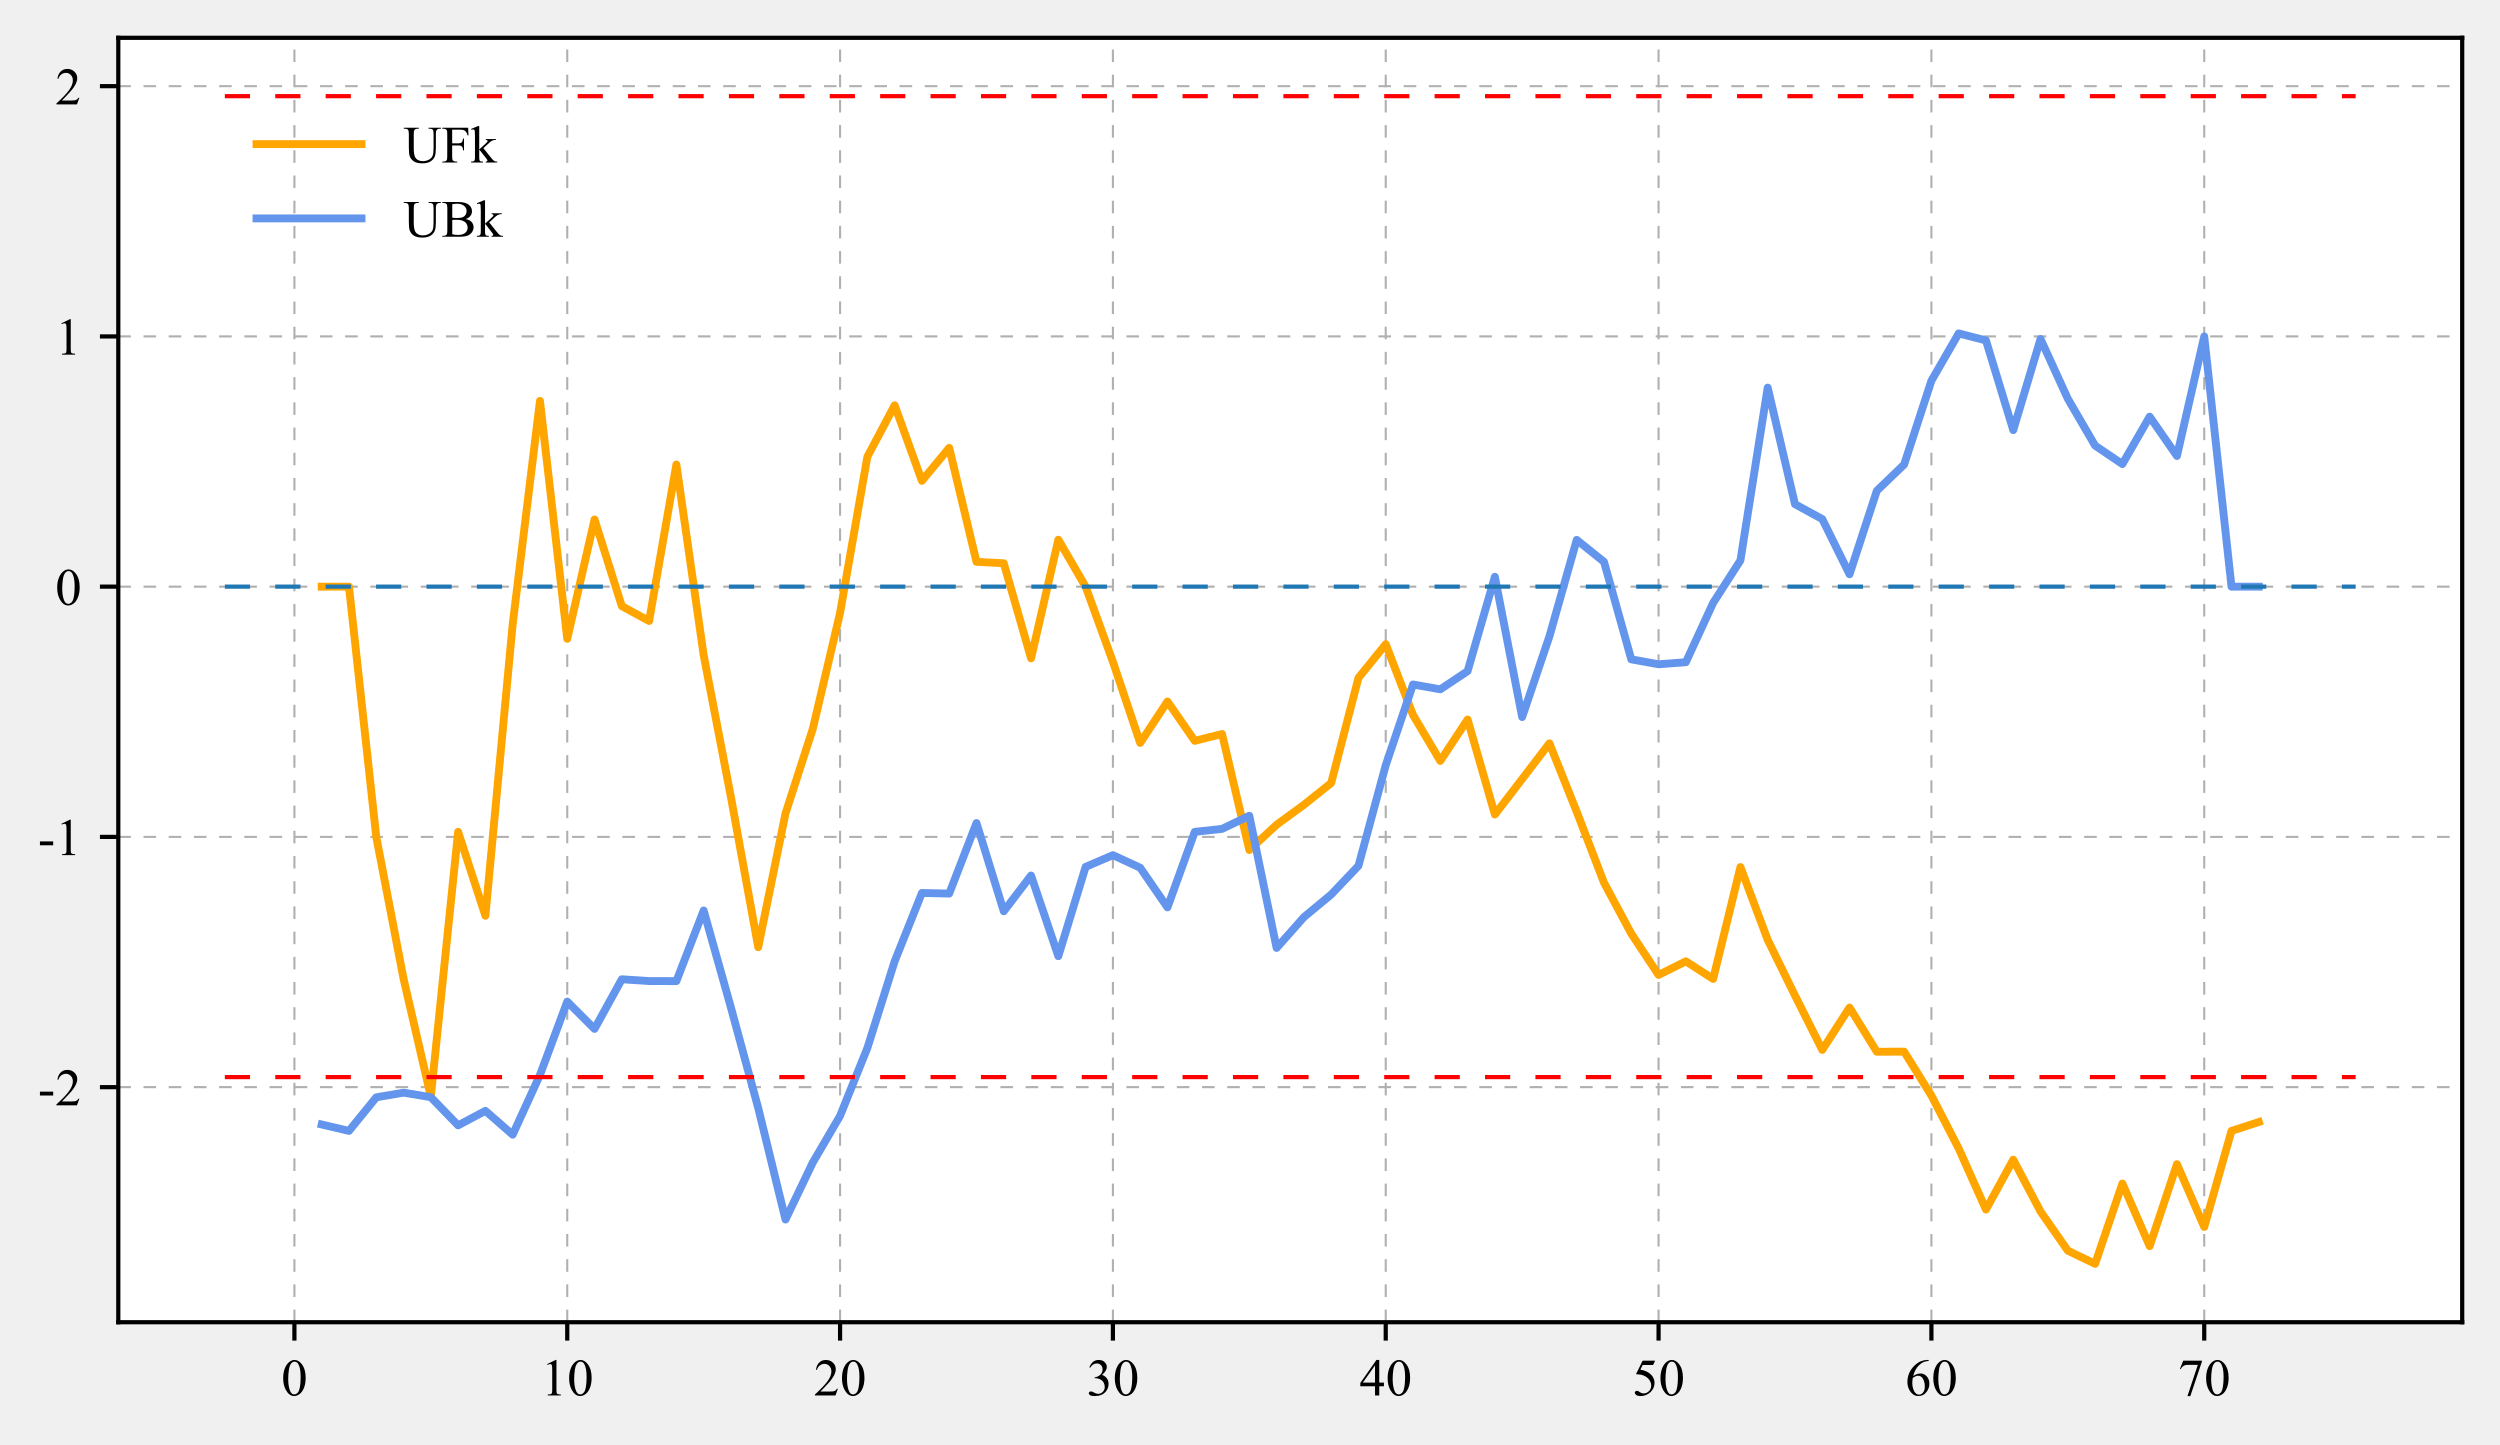
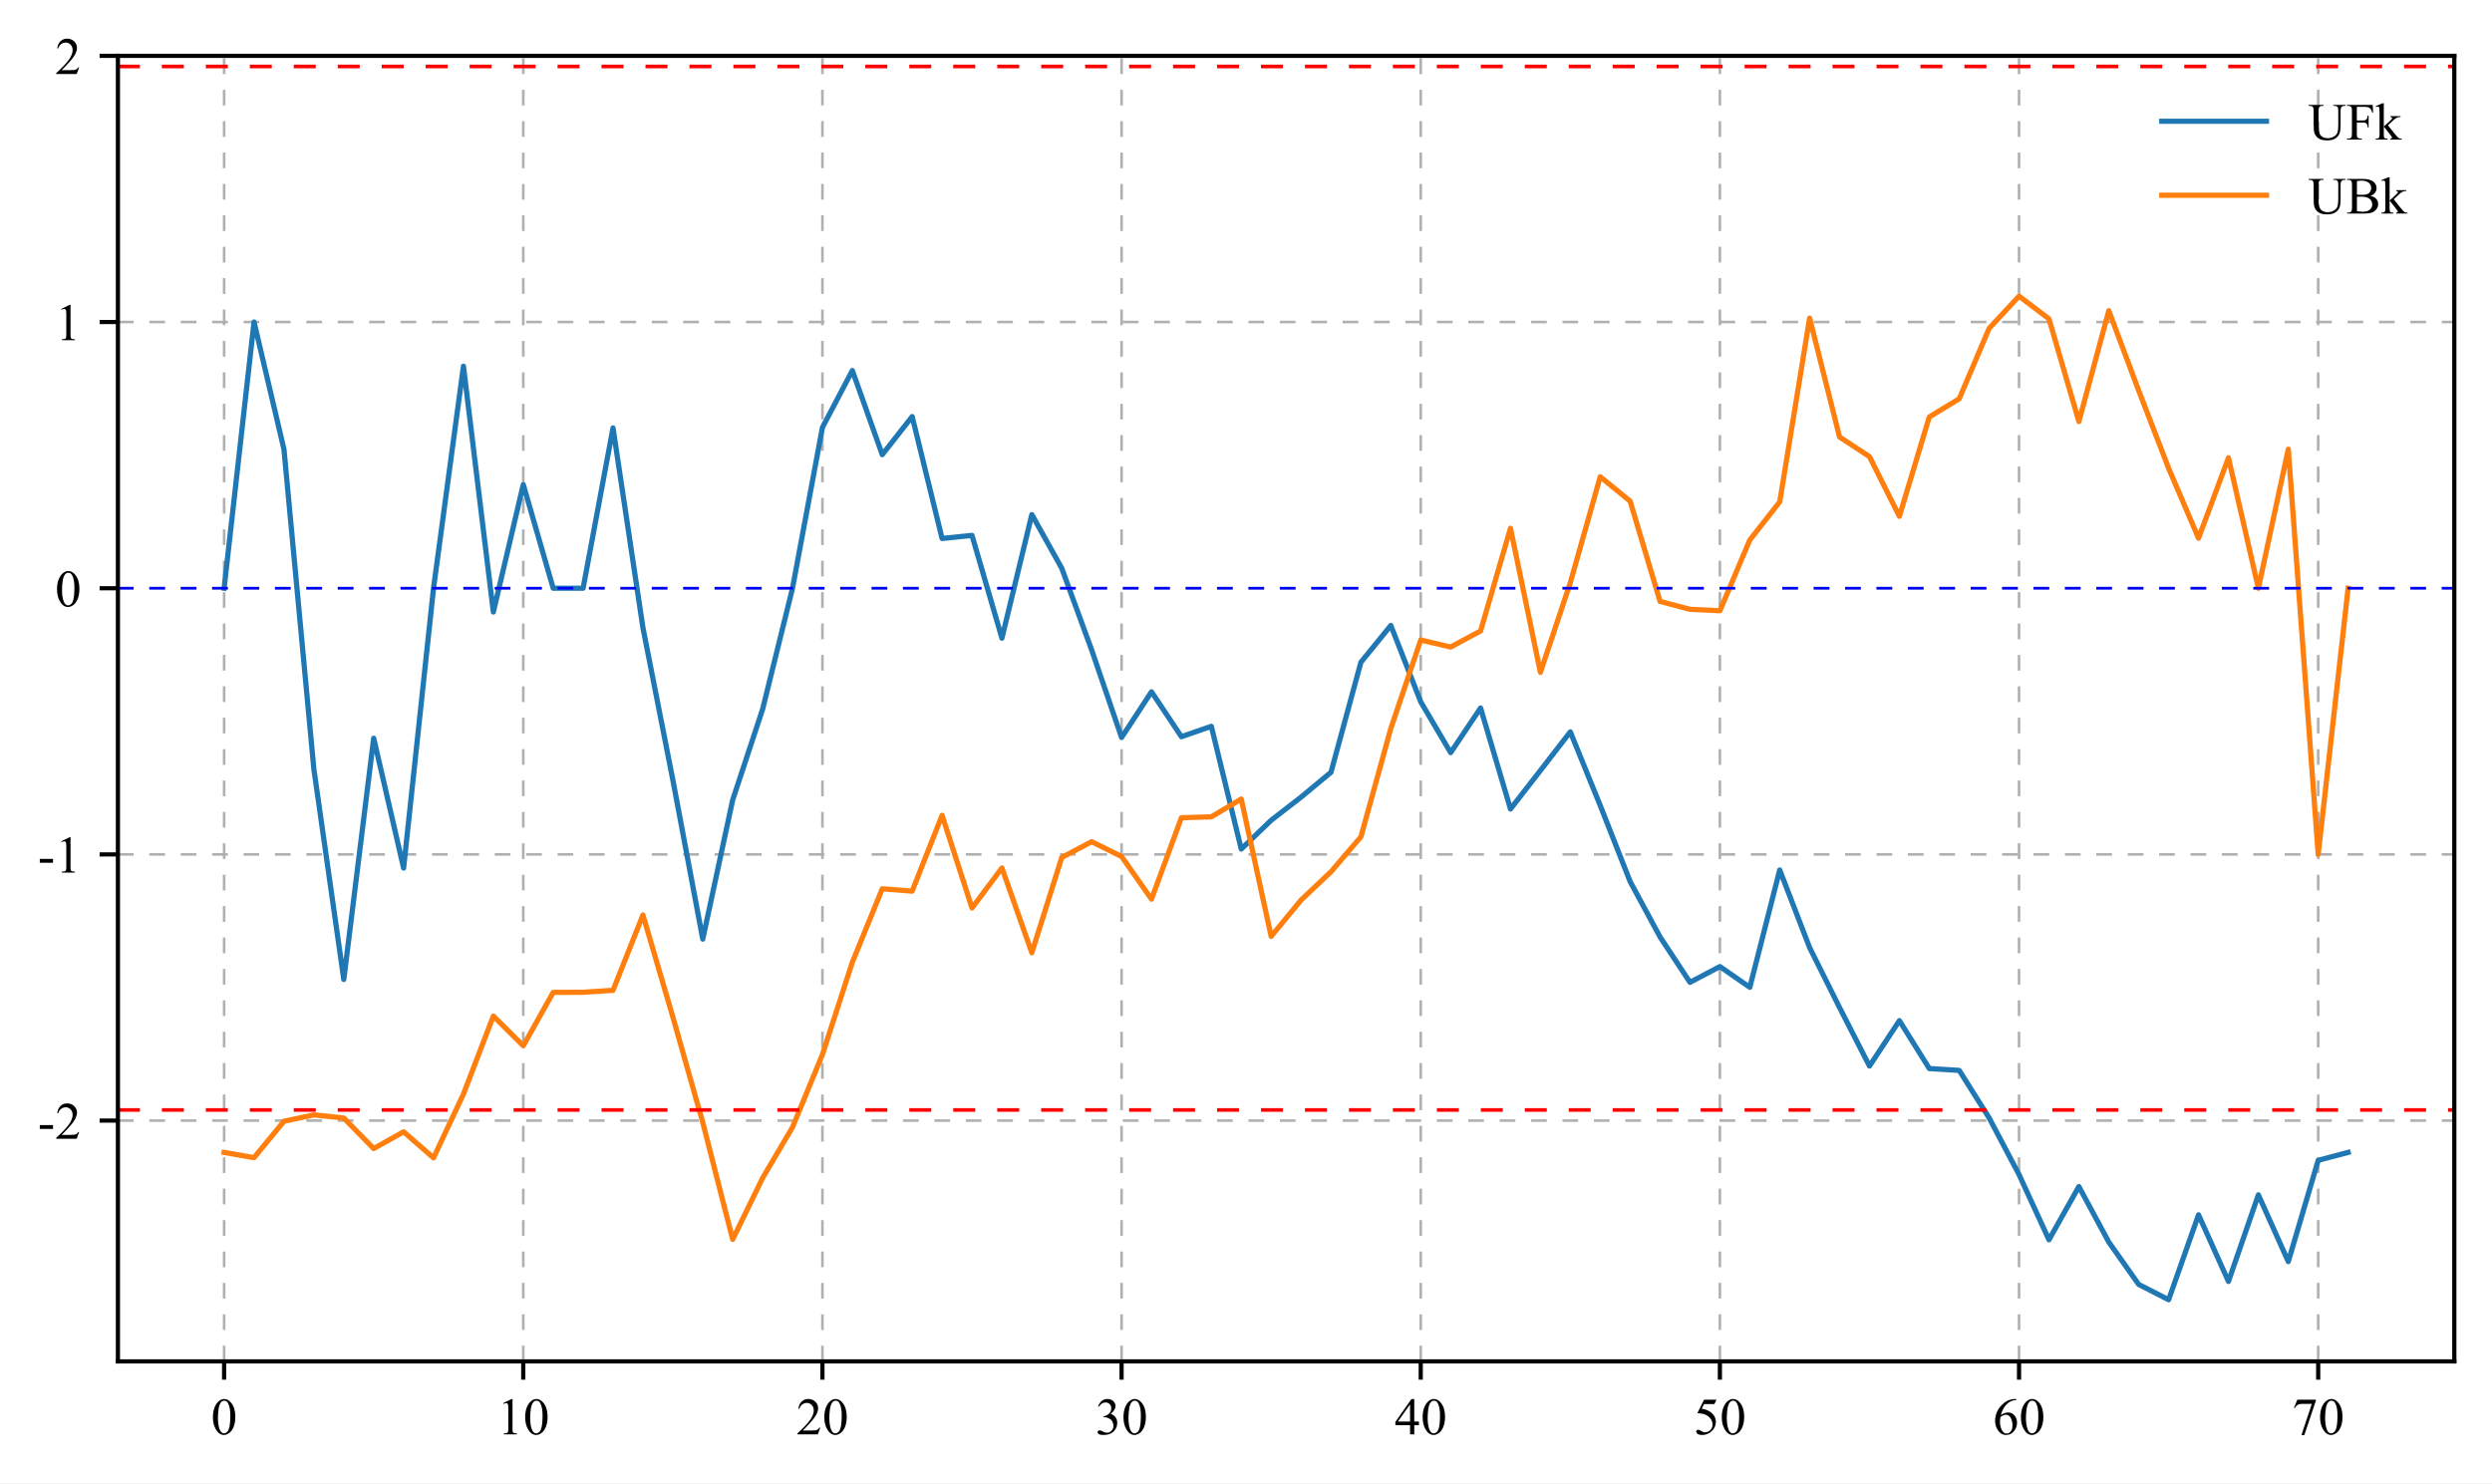
- <svg xmlns="http://www.w3.org/2000/svg" xmlns:xlink="http://www.w3.org/1999/xlink" viewBox="0 0 476.13 275.103" version="1.1">
+ <svg xmlns="http://www.w3.org/2000/svg" xmlns:xlink="http://www.w3.org/1999/xlink" viewBox="0 0 476.13 283.435" version="1.1">
  <defs>
    <style type="text/css">*{stroke-linejoin: round; stroke-linecap: butt}</style>
  </defs>
  <g id="figure_1">
    <g id="patch_1">
-       <path d="M 0 275.103  L 476.13 275.103  L 476.13 0  L 0 0  L 0 275.103  z " style="fill: none" />
+       <path d="M 0 283.435  L 476.13 283.435  L 476.13 0  L 0 0  z " style="fill: #ffffff" />
    </g>
    <g id="axes_1">
      <g id="patch_2">
-         <path d="M 22.53 251.82  L 468.93 251.82  L 468.93 7.2  L 22.53 7.2  z " style="fill: #ffffff" />
+         <path d="M 22.53 260.152  L 468.93 260.152  L 468.93 10.672  L 22.53 10.672  z " style="fill: #ffffff" />
      </g>
      <g id="matplotlib.axis_1">
        <g id="xtick_1">
          <g id="line2d_1">
-             <path d="M 56.071 251.82  L 56.071 7.2  " clip-path="url(#p840b9f71eb)" style="fill: none; stroke-dasharray: 2.4,2.4; stroke-dashoffset: 0; stroke: #b0b0b0; stroke-width: 0.4" />
+             <path d="M 42.821 260.152  L 42.821 10.672  " clip-path="url(#p3f802c1a68)" style="fill: none; stroke-dasharray: 3,3; stroke-dashoffset: 0; stroke: #b0b0b0; stroke-width: 0.5" />
          </g>
          <g id="line2d_2">
            <defs>
-               <path id="ma932ddb6f0" d="M 0 0  L 0 3.5  " style="stroke: #000000; stroke-width: 0.8" />
+               <path id="md0c6f7ef6d" d="M 0 0  L 0 3.5  " style="stroke: #000000; stroke-width: 0.8" />
            </defs>
            <g>
-               <use xlink:href="#ma932ddb6f0" x="56.071" y="251.82" style="stroke: #000000; stroke-width: 0.8" />
+               <use xlink:href="#md0c6f7ef6d" x="42.821" y="260.152" style="stroke: #000000; stroke-width: 0.8" />
            </g>
          </g>
          <g id="text_1">
-             <g transform="translate(53.57074 265.7638)scale(0.1 -0.1)">
+             <g transform="translate(40.3206 274.0956)scale(0.1 -0.1)">
              <defs>
                <path id="TimesNewRomanPSMT-30" d="M 231 2094  Q 231 2819 450 3342  Q 669 3866 1031 4122  Q 1313 4325 1613 4325  Q 2100 4325 2488 3828  Q 2972 3213 2972 2159  Q 2972 1422 2759 906  Q 2547 391 2217 158  Q 1888 -75 1581 -75  Q 975 -75 572 641  Q 231 1244 231 2094  z M 844 2016  Q 844 1141 1059 588  Q 1238 122 1591 122  Q 1759 122 1940 273  Q 2122 425 2216 781  Q 2359 1319 2359 2297  Q 2359 3022 2209 3506  Q 2097 3866 1919 4016  Q 1791 4119 1609 4119  Q 1397 4119 1231 3928  Q 1006 3669 925 3112  Q 844 2556 844 2016  z " transform="scale(0.015625)" />
              </defs>
              <use xlink:href="#TimesNewRomanPSMT-30" />
            </g>
          </g>
        </g>
        <g id="xtick_2">
          <g id="line2d_3">
-             <path d="M 108.032 251.82  L 108.032 7.2  " clip-path="url(#p840b9f71eb)" style="fill: none; stroke-dasharray: 2.4,2.4; stroke-dashoffset: 0; stroke: #b0b0b0; stroke-width: 0.4" />
+             <path d="M 99.978 260.152  L 99.978 10.672  " clip-path="url(#p3f802c1a68)" style="fill: none; stroke-dasharray: 3,3; stroke-dashoffset: 0; stroke: #b0b0b0; stroke-width: 0.5" />
          </g>
          <g id="line2d_4">
            <g>
-               <use xlink:href="#ma932ddb6f0" x="108.032" y="251.82" style="stroke: #000000; stroke-width: 0.8" />
+               <use xlink:href="#md0c6f7ef6d" x="99.978" y="260.152" style="stroke: #000000; stroke-width: 0.8" />
            </g>
          </g>
          <g id="text_2">
-             <g transform="translate(103.0321 265.7638)scale(0.1 -0.1)">
+             <g transform="translate(94.97809 274.0956)scale(0.1 -0.1)">
              <defs>
                <path id="TimesNewRomanPSMT-31" d="M 750 3822  L 1781 4325  L 1884 4325  L 1884 747  Q 1884 391 1914 303  Q 1944 216 2037 169  Q 2131 122 2419 116  L 2419 0  L 825 0  L 825 116  Q 1125 122 1212 167  Q 1300 213 1334 289  Q 1369 366 1369 747  L 1369 3034  Q 1369 3497 1338 3628  Q 1316 3728 1258 3775  Q 1200 3822 1119 3822  Q 1003 3822 797 3725  L 750 3822  z " transform="scale(0.015625)" />
              </defs>
              <use xlink:href="#TimesNewRomanPSMT-31" />
              <use xlink:href="#TimesNewRomanPSMT-30" x="50" />
            </g>
          </g>
        </g>
        <g id="xtick_3">
          <g id="line2d_5">
-             <path d="M 159.993 251.82  L 159.993 7.2  " clip-path="url(#p840b9f71eb)" style="fill: none; stroke-dasharray: 2.4,2.4; stroke-dashoffset: 0; stroke: #b0b0b0; stroke-width: 0.4" />
+             <path d="M 157.136 260.152  L 157.136 10.672  " clip-path="url(#p3f802c1a68)" style="fill: none; stroke-dasharray: 3,3; stroke-dashoffset: 0; stroke: #b0b0b0; stroke-width: 0.5" />
          </g>
          <g id="line2d_6">
            <g>
-               <use xlink:href="#ma932ddb6f0" x="159.993" y="251.82" style="stroke: #000000; stroke-width: 0.8" />
+               <use xlink:href="#md0c6f7ef6d" x="157.136" y="260.152" style="stroke: #000000; stroke-width: 0.8" />
            </g>
          </g>
          <g id="text_3">
-             <g transform="translate(154.9935 265.7638)scale(0.1 -0.1)">
+             <g transform="translate(152.1356 274.0956)scale(0.1 -0.1)">
              <defs>
                <path id="TimesNewRomanPSMT-32" d="M 2934 816  L 2638 0  L 138 0  L 138 116  Q 1241 1122 1691 1759  Q 2141 2397 2141 2925  Q 2141 3328 1894 3587  Q 1647 3847 1303 3847  Q 991 3847 742 3664  Q 494 3481 375 3128  L 259 3128  Q 338 3706 661 4015  Q 984 4325 1469 4325  Q 1984 4325 2329 3994  Q 2675 3663 2675 3213  Q 2675 2891 2525 2569  Q 2294 2063 1775 1497  Q 997 647 803 472  L 1909 472  Q 2247 472 2383 497  Q 2519 522 2628 598  Q 2738 675 2819 816  L 2934 816  z " transform="scale(0.015625)" />
              </defs>
              <use xlink:href="#TimesNewRomanPSMT-32" />
              <use xlink:href="#TimesNewRomanPSMT-30" x="50" />
            </g>
          </g>
        </g>
        <g id="xtick_4">
          <g id="line2d_7">
-             <path d="M 211.955 251.82  L 211.955 7.2  " clip-path="url(#p840b9f71eb)" style="fill: none; stroke-dasharray: 2.4,2.4; stroke-dashoffset: 0; stroke: #b0b0b0; stroke-width: 0.4" />
+             <path d="M 214.293 260.152  L 214.293 10.672  " clip-path="url(#p3f802c1a68)" style="fill: none; stroke-dasharray: 3,3; stroke-dashoffset: 0; stroke: #b0b0b0; stroke-width: 0.5" />
          </g>
          <g id="line2d_8">
            <g>
-               <use xlink:href="#ma932ddb6f0" x="211.955" y="251.82" style="stroke: #000000; stroke-width: 0.8" />
+               <use xlink:href="#md0c6f7ef6d" x="214.293" y="260.152" style="stroke: #000000; stroke-width: 0.8" />
            </g>
          </g>
          <g id="text_4">
-             <g transform="translate(206.9548 265.7638)scale(0.1 -0.1)">
+             <g transform="translate(209.2931 274.0956)scale(0.1 -0.1)">
              <defs>
                <path id="TimesNewRomanPSMT-33" d="M 325 3431  Q 506 3859 782 4092  Q 1059 4325 1472 4325  Q 1981 4325 2253 3994  Q 2459 3747 2459 3466  Q 2459 3003 1878 2509  Q 2269 2356 2469 2072  Q 2669 1788 2669 1403  Q 2669 853 2319 450  Q 1863 -75 997 -75  Q 569 -75 414 31  Q 259 138 259 259  Q 259 350 332 419  Q 406 488 509 488  Q 588 488 669 463  Q 722 447 909 348  Q 1097 250 1169 231  Q 1284 197 1416 197  Q 1734 197 1970 444  Q 2206 691 2206 1028  Q 2206 1275 2097 1509  Q 2016 1684 1919 1775  Q 1784 1900 1550 2001  Q 1316 2103 1072 2103  L 972 2103  L 972 2197  Q 1219 2228 1467 2375  Q 1716 2522 1828 2728  Q 1941 2934 1941 3181  Q 1941 3503 1739 3701  Q 1538 3900 1238 3900  Q 753 3900 428 3381  L 325 3431  z " transform="scale(0.015625)" />
              </defs>
              <use xlink:href="#TimesNewRomanPSMT-33" />
              <use xlink:href="#TimesNewRomanPSMT-30" x="50" />
            </g>
          </g>
        </g>
        <g id="xtick_5">
          <g id="line2d_9">
-             <path d="M 263.916 251.82  L 263.916 7.2  " clip-path="url(#p840b9f71eb)" style="fill: none; stroke-dasharray: 2.4,2.4; stroke-dashoffset: 0; stroke: #b0b0b0; stroke-width: 0.4" />
+             <path d="M 271.451 260.152  L 271.451 10.672  " clip-path="url(#p3f802c1a68)" style="fill: none; stroke-dasharray: 3,3; stroke-dashoffset: 0; stroke: #b0b0b0; stroke-width: 0.5" />
          </g>
          <g id="line2d_10">
            <g>
-               <use xlink:href="#ma932ddb6f0" x="263.916" y="251.82" style="stroke: #000000; stroke-width: 0.8" />
+               <use xlink:href="#md0c6f7ef6d" x="271.451" y="260.152" style="stroke: #000000; stroke-width: 0.8" />
            </g>
          </g>
          <g id="text_5">
-             <g transform="translate(258.9162 265.7638)scale(0.1 -0.1)">
+             <g transform="translate(266.4506 274.0956)scale(0.1 -0.1)">
              <defs>
                <path id="TimesNewRomanPSMT-34" d="M 2978 1563  L 2978 1119  L 2409 1119  L 2409 0  L 1894 0  L 1894 1119  L 100 1119  L 100 1519  L 2066 4325  L 2409 4325  L 2409 1563  L 2978 1563  z M 1894 1563  L 1894 3666  L 406 1563  L 1894 1563  z " transform="scale(0.015625)" />
              </defs>
              <use xlink:href="#TimesNewRomanPSMT-34" />
              <use xlink:href="#TimesNewRomanPSMT-30" x="50" />
            </g>
          </g>
        </g>
        <g id="xtick_6">
          <g id="line2d_11">
-             <path d="M 315.878 251.82  L 315.878 7.2  " clip-path="url(#p840b9f71eb)" style="fill: none; stroke-dasharray: 2.4,2.4; stroke-dashoffset: 0; stroke: #b0b0b0; stroke-width: 0.4" />
+             <path d="M 328.608 260.152  L 328.608 10.672  " clip-path="url(#p3f802c1a68)" style="fill: none; stroke-dasharray: 3,3; stroke-dashoffset: 0; stroke: #b0b0b0; stroke-width: 0.5" />
          </g>
          <g id="line2d_12">
            <g>
-               <use xlink:href="#ma932ddb6f0" x="315.878" y="251.82" style="stroke: #000000; stroke-width: 0.8" />
+               <use xlink:href="#md0c6f7ef6d" x="328.608" y="260.152" style="stroke: #000000; stroke-width: 0.8" />
            </g>
          </g>
          <g id="text_6">
-             <g transform="translate(310.8775 265.7638)scale(0.1 -0.1)">
+             <g transform="translate(323.608 274.0956)scale(0.1 -0.1)">
              <defs>
                <path id="TimesNewRomanPSMT-35" d="M 2778 4238  L 2534 3706  L 1259 3706  L 981 3138  Q 1809 3016 2294 2522  Q 2709 2097 2709 1522  Q 2709 1188 2573 903  Q 2438 619 2231 419  Q 2025 219 1772 97  Q 1413 -75 1034 -75  Q 653 -75 479 54  Q 306 184 306 341  Q 306 428 378 495  Q 450 563 559 563  Q 641 563 702 538  Q 763 513 909 409  Q 1144 247 1384 247  Q 1750 247 2026 523  Q 2303 800 2303 1197  Q 2303 1581 2056 1914  Q 1809 2247 1375 2428  Q 1034 2569 447 2591  L 1259 4238  L 2778 4238  z " transform="scale(0.015625)" />
              </defs>
              <use xlink:href="#TimesNewRomanPSMT-35" />
              <use xlink:href="#TimesNewRomanPSMT-30" x="50" />
            </g>
          </g>
        </g>
        <g id="xtick_7">
          <g id="line2d_13">
-             <path d="M 367.839 251.82  L 367.839 7.2  " clip-path="url(#p840b9f71eb)" style="fill: none; stroke-dasharray: 2.4,2.4; stroke-dashoffset: 0; stroke: #b0b0b0; stroke-width: 0.4" />
+             <path d="M 385.766 260.152  L 385.766 10.672  " clip-path="url(#p3f802c1a68)" style="fill: none; stroke-dasharray: 3,3; stroke-dashoffset: 0; stroke: #b0b0b0; stroke-width: 0.5" />
          </g>
          <g id="line2d_14">
            <g>
-               <use xlink:href="#ma932ddb6f0" x="367.839" y="251.82" style="stroke: #000000; stroke-width: 0.8" />
+               <use xlink:href="#md0c6f7ef6d" x="385.766" y="260.152" style="stroke: #000000; stroke-width: 0.8" />
            </g>
          </g>
          <g id="text_7">
-             <g transform="translate(362.8389 265.7638)scale(0.1 -0.1)">
+             <g transform="translate(380.7655 274.0956)scale(0.1 -0.1)">
              <defs>
                <path id="TimesNewRomanPSMT-36" d="M 2869 4325  L 2869 4209  Q 2456 4169 2195 4045  Q 1934 3922 1679 3669  Q 1425 3416 1258 3105  Q 1091 2794 978 2366  Q 1428 2675 1881 2675  Q 2316 2675 2634 2325  Q 2953 1975 2953 1425  Q 2953 894 2631 456  Q 2244 -75 1606 -75  Q 1172 -75 869 213  Q 275 772 275 1663  Q 275 2231 503 2743  Q 731 3256 1154 3653  Q 1578 4050 1965 4187  Q 2353 4325 2688 4325  L 2869 4325  z M 925 2138  Q 869 1716 869 1456  Q 869 1156 980 804  Q 1091 453 1309 247  Q 1469 100 1697 100  Q 1969 100 2183 356  Q 2397 613 2397 1088  Q 2397 1622 2184 2012  Q 1972 2403 1581 2403  Q 1463 2403 1327 2353  Q 1191 2303 925 2138  z " transform="scale(0.015625)" />
              </defs>
              <use xlink:href="#TimesNewRomanPSMT-36" />
              <use xlink:href="#TimesNewRomanPSMT-30" x="50" />
            </g>
          </g>
        </g>
        <g id="xtick_8">
          <g id="line2d_15">
-             <path d="M 419.8 251.82  L 419.8 7.2  " clip-path="url(#p840b9f71eb)" style="fill: none; stroke-dasharray: 2.4,2.4; stroke-dashoffset: 0; stroke: #b0b0b0; stroke-width: 0.4" />
+             <path d="M 442.923 260.152  L 442.923 10.672  " clip-path="url(#p3f802c1a68)" style="fill: none; stroke-dasharray: 3,3; stroke-dashoffset: 0; stroke: #b0b0b0; stroke-width: 0.5" />
          </g>
          <g id="line2d_16">
            <g>
-               <use xlink:href="#ma932ddb6f0" x="419.8" y="251.82" style="stroke: #000000; stroke-width: 0.8" />
+               <use xlink:href="#md0c6f7ef6d" x="442.923" y="260.152" style="stroke: #000000; stroke-width: 0.8" />
            </g>
          </g>
          <g id="text_8">
-             <g transform="translate(414.8002 265.7638)scale(0.1 -0.1)">
+             <g transform="translate(437.923 274.0956)scale(0.1 -0.1)">
              <defs>
                <path id="TimesNewRomanPSMT-37" d="M 644 4238  L 2916 4238  L 2916 4119  L 1503 -88  L 1153 -88  L 2419 3728  L 1253 3728  Q 900 3728 750 3644  Q 488 3500 328 3200  L 238 3234  L 644 4238  z " transform="scale(0.015625)" />
              </defs>
              <use xlink:href="#TimesNewRomanPSMT-37" />
              <use xlink:href="#TimesNewRomanPSMT-30" x="50" />
            </g>
          </g>
        </g>
      </g>
      <g id="matplotlib.axis_2">
        <g id="ytick_1">
          <g id="line2d_17">
-             <path d="M 22.53 207.047  L 468.93 207.047  " clip-path="url(#p840b9f71eb)" style="fill: none; stroke-dasharray: 2.4,2.4; stroke-dashoffset: 0; stroke: #b0b0b0; stroke-width: 0.4" />
+             <path d="M 22.53 214.137  L 468.93 214.137  " clip-path="url(#p3f802c1a68)" style="fill: none; stroke-dasharray: 3,3; stroke-dashoffset: 0; stroke: #b0b0b0; stroke-width: 0.5" />
          </g>
          <g id="line2d_18">
            <defs>
-               <path id="m1bdd959184" d="M 0 0  L -3.5 0  " style="stroke: #000000; stroke-width: 0.8" />
+               <path id="mb9e9399770" d="M 0 0  L -3.5 0  " style="stroke: #000000; stroke-width: 0.8" />
            </defs>
            <g>
-               <use xlink:href="#m1bdd959184" x="22.53" y="207.047" style="stroke: #000000; stroke-width: 0.8" />
+               <use xlink:href="#mb9e9399770" x="22.53" y="214.137" style="stroke: #000000; stroke-width: 0.8" />
            </g>
          </g>
          <g id="text_9">
-             <g transform="translate(7.2 210.519)scale(0.1 -0.1)">
+             <g transform="translate(7.2 217.609)scale(0.1 -0.1)">
              <defs>
                <path id="TimesNewRomanPSMT-2d" d="M 259 1672  L 1875 1672  L 1875 1200  L 259 1200  L 259 1672  z " transform="scale(0.015625)" />
              </defs>
              <use xlink:href="#TimesNewRomanPSMT-2d" />
              <use xlink:href="#TimesNewRomanPSMT-32" x="33.301" />
            </g>
          </g>
        </g>
        <g id="ytick_2">
          <g id="line2d_19">
-             <path d="M 22.53 159.389  L 468.93 159.389  " clip-path="url(#p840b9f71eb)" style="fill: none; stroke-dasharray: 2.4,2.4; stroke-dashoffset: 0; stroke: #b0b0b0; stroke-width: 0.4" />
+             <path d="M 22.53 163.271  L 468.93 163.271  " clip-path="url(#p3f802c1a68)" style="fill: none; stroke-dasharray: 3,3; stroke-dashoffset: 0; stroke: #b0b0b0; stroke-width: 0.5" />
          </g>
          <g id="line2d_20">
            <g>
-               <use xlink:href="#m1bdd959184" x="22.53" y="159.389" style="stroke: #000000; stroke-width: 0.8" />
+               <use xlink:href="#mb9e9399770" x="22.53" y="163.271" style="stroke: #000000; stroke-width: 0.8" />
            </g>
          </g>
          <g id="text_10">
-             <g transform="translate(7.2 162.8604)scale(0.1 -0.1)">
+             <g transform="translate(7.2 166.7427)scale(0.1 -0.1)">
              <use xlink:href="#TimesNewRomanPSMT-2d" />
              <use xlink:href="#TimesNewRomanPSMT-31" x="33.301" />
            </g>
          </g>
        </g>
        <g id="ytick_3">
          <g id="line2d_21">
-             <path d="M 22.53 111.73  L 468.93 111.73  " clip-path="url(#p840b9f71eb)" style="fill: none; stroke-dasharray: 2.4,2.4; stroke-dashoffset: 0; stroke: #b0b0b0; stroke-width: 0.4" />
+             <path d="M 22.53 112.405  L 468.93 112.405  " clip-path="url(#p3f802c1a68)" style="fill: none; stroke-dasharray: 3,3; stroke-dashoffset: 0; stroke: #b0b0b0; stroke-width: 0.5" />
          </g>
          <g id="line2d_22">
            <g>
-               <use xlink:href="#m1bdd959184" x="22.53" y="111.73" style="stroke: #000000; stroke-width: 0.8" />
+               <use xlink:href="#mb9e9399770" x="22.53" y="112.405" style="stroke: #000000; stroke-width: 0.8" />
            </g>
          </g>
          <g id="text_11">
-             <g transform="translate(10.52969 115.2018)scale(0.1 -0.1)">
+             <g transform="translate(10.52969 115.8764)scale(0.1 -0.1)">
              <use xlink:href="#TimesNewRomanPSMT-30" />
            </g>
          </g>
        </g>
        <g id="ytick_4">
          <g id="line2d_23">
-             <path d="M 22.53 64.071  L 468.93 64.071  " clip-path="url(#p840b9f71eb)" style="fill: none; stroke-dasharray: 2.4,2.4; stroke-dashoffset: 0; stroke: #b0b0b0; stroke-width: 0.4" />
+             <path d="M 22.53 61.538  L 468.93 61.538  " clip-path="url(#p3f802c1a68)" style="fill: none; stroke-dasharray: 3,3; stroke-dashoffset: 0; stroke: #b0b0b0; stroke-width: 0.5" />
          </g>
          <g id="line2d_24">
            <g>
-               <use xlink:href="#m1bdd959184" x="22.53" y="64.071" style="stroke: #000000; stroke-width: 0.8" />
+               <use xlink:href="#mb9e9399770" x="22.53" y="61.538" style="stroke: #000000; stroke-width: 0.8" />
            </g>
          </g>
          <g id="text_12">
-             <g transform="translate(10.52969 67.54323)scale(0.1 -0.1)">
+             <g transform="translate(10.52969 65.01007)scale(0.1 -0.1)">
              <use xlink:href="#TimesNewRomanPSMT-31" />
            </g>
          </g>
        </g>
        <g id="ytick_5">
          <g id="line2d_25">
-             <path d="M 22.53 16.413  L 468.93 16.413  " clip-path="url(#p840b9f71eb)" style="fill: none; stroke-dasharray: 2.4,2.4; stroke-dashoffset: 0; stroke: #b0b0b0; stroke-width: 0.4" />
+             <path d="M 22.53 10.672  L 468.93 10.672  " clip-path="url(#p3f802c1a68)" style="fill: none; stroke-dasharray: 3,3; stroke-dashoffset: 0; stroke: #b0b0b0; stroke-width: 0.5" />
          </g>
          <g id="line2d_26">
            <g>
-               <use xlink:href="#m1bdd959184" x="22.53" y="16.413" style="stroke: #000000; stroke-width: 0.8" />
+               <use xlink:href="#mb9e9399770" x="22.53" y="10.672" style="stroke: #000000; stroke-width: 0.8" />
            </g>
          </g>
          <g id="text_13">
-             <g transform="translate(10.52969 19.88462)scale(0.1 -0.1)">
+             <g transform="translate(10.52969 14.14375)scale(0.1 -0.1)">
              <use xlink:href="#TimesNewRomanPSMT-32" />
            </g>
          </g>
        </g>
      </g>
      <g id="line2d_27">
-         <path d="M 61.267 111.73  L 66.463 111.73  L 71.659 159.389  L 76.855 186.397  L 82.051 208.863  L 87.248 158.426  L 92.444 174.404  L 97.64 118.888  L 102.836 76.353  L 108.032 121.667  L 113.228 98.942  L 118.424 115.44  L 123.621 118.266  L 128.817 88.469  L 134.013 124.775  L 139.209 151.824  L 144.405 180.393  L 149.601 154.92  L 154.797 138.808  L 159.993 116.732  L 165.19 86.99  L 170.386 77.191  L 175.582 91.572  L 180.778 85.298  L 185.974 107.001  L 191.17 107.278  L 196.366 125.386  L 201.563 102.788  L 206.759 111.73  L 211.955 126.034  L 217.151 141.49  L 222.347 133.601  L 227.543 141.098  L 232.739 139.791  L 237.935 161.892  L 243.132 157.077  L 248.328 153.276  L 253.524 149.129  L 258.72 129.106  L 263.916 122.684  L 269.112 136.162  L 274.308 144.918  L 279.505 137.038  L 284.701 155.123  L 289.897 148.364  L 295.093 141.568  L 300.289 154.598  L 305.485 168.11  L 310.681 177.81  L 315.878 185.676  L 321.074 183.09  L 326.27 186.439  L 331.466 165.133  L 336.662 178.996  L 341.858 189.596  L 347.054 199.955  L 352.25 191.895  L 357.447 200.31  L 362.643 200.285  L 367.839 208.657  L 373.035 218.725  L 378.231 230.36  L 383.427 220.865  L 388.623 230.733  L 393.82 238.191  L 399.016 240.701  L 404.212 225.405  L 409.408 237.33  L 414.604 221.722  L 419.8 233.673  L 424.996 215.382  L 430.192 213.687  " clip-path="url(#p840b9f71eb)" style="fill: none; stroke: #ffa500; stroke-width: 1.5; stroke-linecap: square" />
+         <path d="M 42.821 112.405  L 48.536 61.538  L 54.252 85.84  L 59.968 146.961  L 65.684 187.162  L 71.399 141.073  L 77.115 165.881  L 82.831 112.405  L 88.547 69.979  L 94.262 116.954  L 99.978 92.605  L 105.694 112.405  L 111.41 112.405  L 117.125 81.773  L 122.841 119.956  L 128.557 149.047  L 134.273 179.455  L 139.988 152.865  L 145.704 135.539  L 151.42 112.405  L 157.136 81.684  L 162.851 70.809  L 168.567 86.88  L 174.283 79.6  L 179.999 102.901  L 185.714 102.314  L 191.43 121.948  L 197.146 98.335  L 202.862 108.588  L 208.577 124.202  L 214.293 140.934  L 220.009 132.201  L 225.725 140.778  L 231.44 138.797  L 237.156 162.248  L 242.872 156.747  L 248.588 152.321  L 254.303 147.576  L 260.019 126.557  L 265.735 119.516  L 271.451 134.115  L 277.166 143.826  L 282.882 135.295  L 288.598 154.591  L 294.314 147.236  L 300.029 139.856  L 305.745 153.92  L 311.461 168.465  L 317.177 179.05  L 322.892 187.716  L 328.608 184.705  L 334.324 188.669  L 340.04 166.249  L 345.755 181.091  L 351.471 192.535  L 357.187 203.717  L 362.903 195.041  L 368.618 204.19  L 374.334 204.546  L 380.05 213.624  L 385.766 224.459  L 391.481 236.918  L 397.197 226.746  L 402.913 237.357  L 408.629 245.448  L 414.344 248.369  L 420.06 232.144  L 425.776 244.878  L 431.492 228.328  L 437.207 241.084  L 442.923 221.729  L 448.639 220.216  " clip-path="url(#p3f802c1a68)" style="fill: none; stroke: #1f77b4; stroke-linecap: square" />
      </g>
      <g id="line2d_28">
-         <path d="M 61.267 214.16  L 66.463 215.382  L 71.659 208.988  L 76.855 208.099  L 82.051 208.96  L 87.248 214.328  L 92.444 211.561  L 97.64 216.102  L 102.836 204.728  L 108.032 190.759  L 113.228 195.957  L 118.424 186.505  L 123.621 186.841  L 128.817 186.858  L 134.013 173.408  L 139.209 191.895  L 144.405 211.026  L 149.601 232.262  L 154.797 221.402  L 159.993 212.519  L 165.19 199.6  L 170.386 183.09  L 175.582 170.065  L 180.778 170.186  L 185.974 156.746  L 191.17 173.55  L 196.366 166.743  L 201.563 182.107  L 206.759 165.098  L 211.955 162.863  L 217.151 165.26  L 222.347 172.81  L 227.543 158.428  L 232.739 157.865  L 237.935 155.362  L 243.132 180.54  L 248.328 174.674  L 253.524 170.37  L 258.72 164.898  L 263.916 145.736  L 269.112 130.361  L 274.308 131.286  L 279.505 127.822  L 284.701 109.847  L 289.897 136.568  L 295.093 121.184  L 300.289 102.825  L 305.485 107.001  L 310.681 125.575  L 315.878 126.513  L 321.074 126.121  L 326.27 114.822  L 331.466 106.728  L 336.662 73.821  L 341.858 96.024  L 347.054 98.856  L 352.25 109.371  L 357.447 93.466  L 362.643 88.469  L 367.839 72.513  L 373.035 63.497  L 378.231 64.84  L 383.427 81.917  L 388.623 64.56  L 393.82 75.941  L 399.016 84.869  L 404.212 88.382  L 409.408 79.352  L 414.604 86.841  L 419.8 64.071  L 424.996 111.73  L 430.192 111.73  " clip-path="url(#p840b9f71eb)" style="fill: none; stroke: #6495ed; stroke-width: 1.5; stroke-linecap: square" />
+         <path d="M 42.821 220.216  L 48.536 221.224  L 54.252 214.265  L 59.968 213.047  L 65.684 213.645  L 71.399 219.482  L 77.115 216.278  L 82.831 221.259  L 88.547 209.066  L 94.262 194.163  L 99.978 199.842  L 105.694 189.639  L 111.41 189.617  L 117.125 189.244  L 122.841 174.846  L 128.557 194.341  L 134.273 214.502  L 139.988 236.847  L 145.704 225.111  L 151.42 215.412  L 157.136 201.513  L 162.851 183.879  L 168.567 169.846  L 174.283 170.281  L 179.999 155.806  L 185.714 173.512  L 191.43 165.863  L 197.146 182.067  L 202.862 163.852  L 208.577 160.847  L 214.293 163.672  L 220.009 171.823  L 225.725 156.26  L 231.44 156.092  L 237.156 152.692  L 242.872 178.932  L 248.588 171.989  L 254.303 166.583  L 260.019 159.911  L 265.735 139.201  L 271.451 122.303  L 277.166 123.644  L 282.882 120.572  L 288.598 100.955  L 294.314 128.484  L 300.029 111.344  L 305.745 91.102  L 311.461 95.773  L 317.177 114.928  L 322.892 116.435  L 328.608 116.707  L 334.324 103.188  L 340.04 95.901  L 345.755 60.796  L 351.471 83.504  L 357.187 87.261  L 362.903 98.664  L 368.618 79.681  L 374.334 76.204  L 380.05 62.752  L 385.766 56.596  L 391.481 60.925  L 397.197 80.557  L 402.913 59.373  L 408.629 74.646  L 414.344 89.486  L 420.06 102.848  L 425.776 87.485  L 431.492 112.405  L 437.207 85.84  L 442.923 163.271  L 448.639 112.405  " clip-path="url(#p3f802c1a68)" style="fill: none; stroke: #ff7f0e; stroke-linecap: square" />
      </g>
      <g id="line2d_29">
-         <path d="M 42.821 205.141  L 448.639 205.141  " clip-path="url(#p840b9f71eb)" style="fill: none; stroke-dasharray: 4.8,4.8; stroke-dashoffset: 0; stroke: #ff0000; stroke-width: 0.8" />
+         <path d="M 22.53 12.707  L 477.13 12.707  " clip-path="url(#p3f802c1a68)" style="fill: none; stroke-dasharray: 4.2,4.2; stroke-dashoffset: 0; stroke: #ff0000; stroke-width: 0.7" />
      </g>
      <g id="line2d_30">
-         <path d="M 42.821 111.73  L 448.639 111.73  " clip-path="url(#p840b9f71eb)" style="fill: none; stroke-dasharray: 4.8,4.8; stroke-dashoffset: 0; stroke: #1f77b4; stroke-width: 0.8" />
+         <path d="M 22.53 112.405  L 477.13 112.405  " clip-path="url(#p3f802c1a68)" style="fill: none; stroke-dasharray: 3,3; stroke-dashoffset: 0; stroke: #0000ff; stroke-width: 0.5" />
      </g>
      <g id="line2d_31">
-         <path d="M 42.821 18.319  L 448.639 18.319  " clip-path="url(#p840b9f71eb)" style="fill: none; stroke-dasharray: 4.8,4.8; stroke-dashoffset: 0; stroke: #ff0000; stroke-width: 0.8" />
+         <path d="M 22.53 212.102  L 477.13 212.102  " clip-path="url(#p3f802c1a68)" style="fill: none; stroke-dasharray: 4.2,4.2; stroke-dashoffset: 0; stroke: #ff0000; stroke-width: 0.7" />
      </g>
      <g id="patch_3">
-         <path d="M 22.53 251.82  L 22.53 7.2  " style="fill: none; stroke: #000000; stroke-width: 0.8; stroke-linejoin: miter; stroke-linecap: square" />
+         <path d="M 22.53 260.152  L 22.53 10.672  " style="fill: none; stroke: #000000; stroke-width: 0.8; stroke-linejoin: miter; stroke-linecap: square" />
      </g>
      <g id="patch_4">
-         <path d="M 468.93 251.82  L 468.93 7.2  " style="fill: none; stroke: #000000; stroke-width: 0.8; stroke-linejoin: miter; stroke-linecap: square" />
+         <path d="M 468.93 260.152  L 468.93 10.672  " style="fill: none; stroke: #000000; stroke-width: 0.8; stroke-linejoin: miter; stroke-linecap: square" />
      </g>
      <g id="patch_5">
-         <path d="M 22.53 251.82  L 468.93 251.82  " style="fill: none; stroke: #000000; stroke-width: 0.8; stroke-linejoin: miter; stroke-linecap: square" />
+         <path d="M 22.53 260.152  L 468.93 260.152  " style="fill: none; stroke: #000000; stroke-width: 0.8; stroke-linejoin: miter; stroke-linecap: square" />
      </g>
      <g id="patch_6">
-         <path d="M 22.53 7.2  L 468.93 7.2  " style="fill: none; stroke: #000000; stroke-width: 0.8; stroke-linejoin: miter; stroke-linecap: square" />
+         <path d="M 22.53 10.672  L 468.93 10.672  " style="fill: none; stroke: #000000; stroke-width: 0.8; stroke-linejoin: miter; stroke-linecap: square" />
      </g>
      <g id="legend_1">
        <g id="line2d_32">
-           <path d="M 48.85 27.453  L 58.85 27.453  L 68.85 27.453  " style="fill: none; stroke: #ffa500; stroke-width: 1.5; stroke-linecap: square" />
+           <path d="M 413.038 23.172  L 423.038 23.172  L 433.038 23.172  " style="fill: none; stroke: #1f77b4; stroke-linecap: square" />
        </g>
        <g id="text_14">
-           <g transform="translate(76.84969 30.95348)scale(0.1 -0.1)">
+           <g transform="translate(441.0375 26.67188)scale(0.1 -0.1)">
            <defs>
              <path id="TimesNewRomanPSMT-55" d="M 3053 4122  L 3053 4238  L 4553 4238  L 4553 4122  L 4394 4122  Q 4144 4122 4009 3913  Q 3944 3816 3944 3463  L 3944 1744  Q 3944 1106 3817 754  Q 3691 403 3320 151  Q 2950 -100 2313 -100  Q 1619 -100 1259 140  Q 900 381 750 788  Q 650 1066 650 1831  L 650 3488  Q 650 3878 542 4000  Q 434 4122 194 4122  L 34 4122  L 34 4238  L 1866 4238  L 1866 4122  L 1703 4122  Q 1441 4122 1328 3956  Q 1250 3844 1250 3488  L 1250 1641  Q 1250 1394 1295 1075  Q 1341 756 1459 578  Q 1578 400 1801 284  Q 2025 169 2350 169  Q 2766 169 3094 350  Q 3422 531 3542 814  Q 3663 1097 3663 1772  L 3663 3488  Q 3663 3884 3575 3984  Q 3453 4122 3213 4122  L 3053 4122  z " transform="scale(0.015625)" />
              <path id="TimesNewRomanPSMT-46" d="M 1309 4006  L 1309 2341  L 2081 2341  Q 2347 2341 2470 2458  Q 2594 2575 2634 2922  L 2750 2922  L 2750 1488  L 2634 1488  Q 2631 1734 2570 1850  Q 2509 1966 2401 2023  Q 2294 2081 2081 2081  L 1309 2081  L 1309 750  Q 1309 428 1350 325  Q 1381 247 1481 191  Q 1619 116 1769 116  L 1922 116  L 1922 0  L 103 0  L 103 116  L 253 116  Q 516 116 634 269  Q 709 369 709 750  L 709 3488  Q 709 3809 669 3913  Q 638 3991 541 4047  Q 406 4122 253 4122  L 103 4122  L 103 4238  L 3256 4238  L 3297 3306  L 3188 3306  Q 3106 3603 2998 3742  Q 2891 3881 2733 3943  Q 2575 4006 2244 4006  L 1309 4006  z " transform="scale(0.015625)" />
              <path id="TimesNewRomanPSMT-6b" d="M 1047 4444  L 1047 1597  L 1775 2259  Q 2006 2472 2044 2528  Q 2069 2566 2069 2603  Q 2069 2666 2017 2711  Q 1966 2756 1847 2763  L 1847 2863  L 3091 2863  L 3091 2763  Q 2834 2756 2664 2684  Q 2494 2613 2291 2428  L 1556 1750  L 2291 822  Q 2597 438 2703 334  Q 2853 188 2966 144  Q 3044 113 3238 113  L 3238 0  L 1847 0  L 1847 113  Q 1966 116 2008 148  Q 2050 181 2050 241  Q 2050 313 1925 472  L 1047 1594  L 1047 644  Q 1047 366 1086 278  Q 1125 191 1197 153  Q 1269 116 1509 113  L 1509 0  L 53 0  L 53 113  Q 272 113 381 166  Q 447 200 481 272  Q 528 375 528 628  L 528 3234  Q 528 3731 506 3842  Q 484 3953 434 3995  Q 384 4038 303 4038  Q 238 4038 106 3984  L 53 4094  L 903 4444  L 1047 4444  z " transform="scale(0.015625)" />
            </defs>
            <use xlink:href="#TimesNewRomanPSMT-55" />
            <use xlink:href="#TimesNewRomanPSMT-46" x="72.217" />
            <use xlink:href="#TimesNewRomanPSMT-6b" x="127.832" />
          </g>
        </g>
        <g id="line2d_33">
-           <path d="M 48.85 41.593  L 58.85 41.593  L 68.85 41.593  " style="fill: none; stroke: #6495ed; stroke-width: 1.5; stroke-linecap: square" />
+           <path d="M 413.038 37.311  L 423.038 37.311  L 433.038 37.311  " style="fill: none; stroke: #ff7f0e; stroke-linecap: square" />
        </g>
        <g id="text_15">
-           <g transform="translate(76.84969 45.09254)scale(0.1 -0.1)">
+           <g transform="translate(441.0375 40.81094)scale(0.1 -0.1)">
            <defs>
              <path id="TimesNewRomanPSMT-42" d="M 2956 2163  Q 3397 2069 3616 1863  Q 3919 1575 3919 1159  Q 3919 844 3719 555  Q 3519 266 3170 133  Q 2822 0 2106 0  L 106 0  L 106 116  L 266 116  Q 531 116 647 284  Q 719 394 719 750  L 719 3488  Q 719 3881 628 3984  Q 506 4122 266 4122  L 106 4122  L 106 4238  L 1938 4238  Q 2450 4238 2759 4163  Q 3228 4050 3475 3764  Q 3722 3478 3722 3106  Q 3722 2788 3528 2536  Q 3334 2284 2956 2163  z M 1319 2331  Q 1434 2309 1582 2298  Q 1731 2288 1909 2288  Q 2366 2288 2595 2386  Q 2825 2484 2947 2687  Q 3069 2891 3069 3131  Q 3069 3503 2766 3765  Q 2463 4028 1881 4028  Q 1569 4028 1319 3959  L 1319 2331  z M 1319 306  Q 1681 222 2034 222  Q 2600 222 2897 476  Q 3194 731 3194 1106  Q 3194 1353 3059 1581  Q 2925 1809 2622 1940  Q 2319 2072 1872 2072  Q 1678 2072 1540 2065  Q 1403 2059 1319 2044  L 1319 306  z " transform="scale(0.015625)" />
            </defs>
            <use xlink:href="#TimesNewRomanPSMT-55" />
            <use xlink:href="#TimesNewRomanPSMT-42" x="72.217" />
            <use xlink:href="#TimesNewRomanPSMT-6b" x="138.916" />
          </g>
        </g>
      </g>
    </g>
  </g>
  <defs>
-     <clipPath id="p840b9f71eb">
-       <rect x="22.53" y="7.2" width="446.4" height="244.62" />
+     <clipPath id="p3f802c1a68">
+       <rect x="22.53" y="10.672" width="446.4" height="249.48" />
    </clipPath>
  </defs>
</svg>
